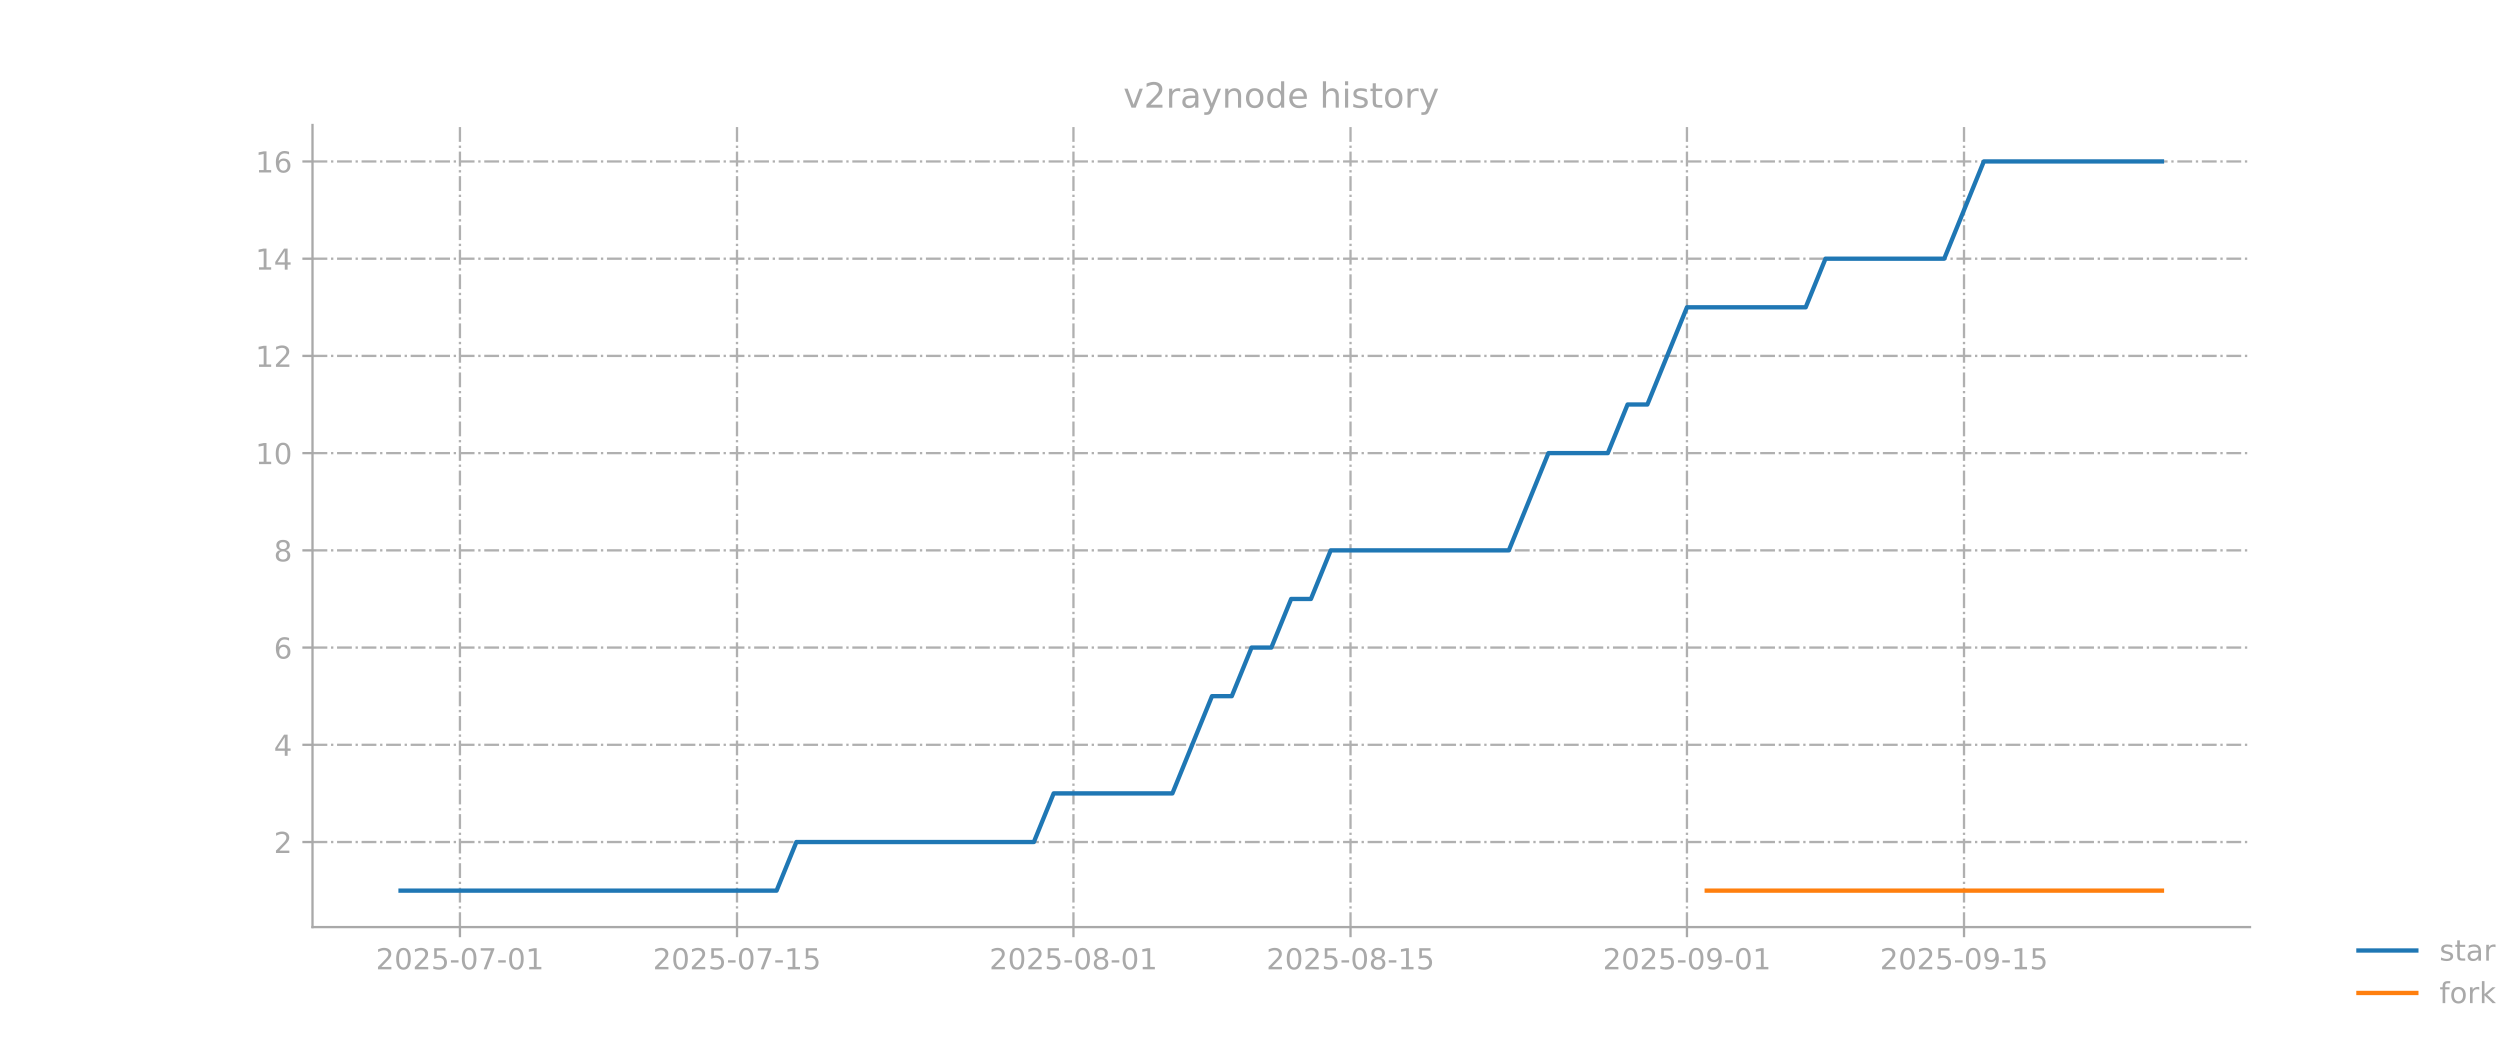
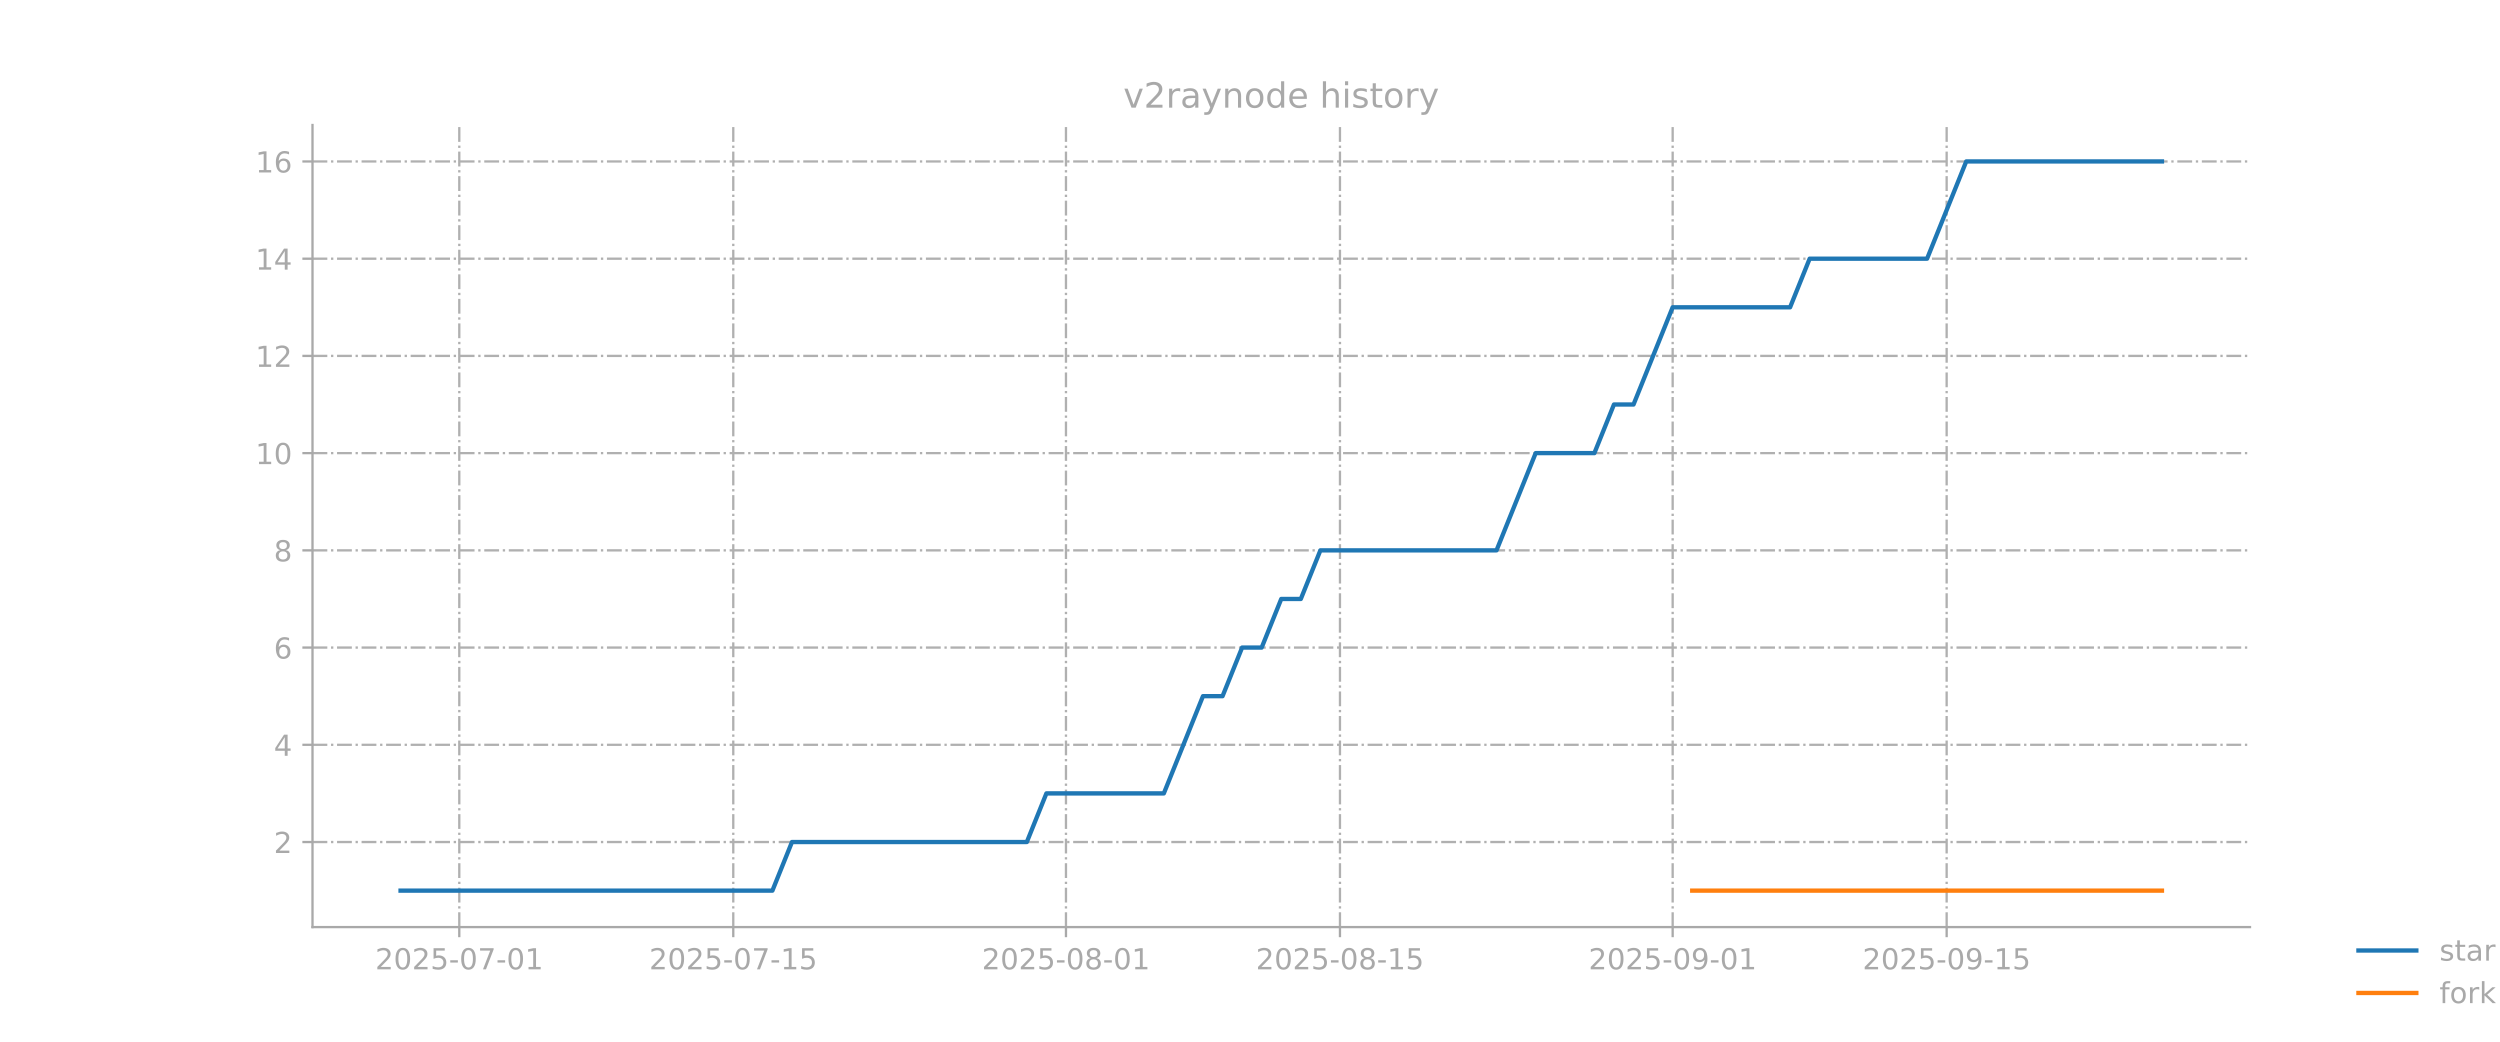
<svg xmlns="http://www.w3.org/2000/svg" xmlns:xlink="http://www.w3.org/1999/xlink" width="864pt" height="360pt" viewBox="0 0 864 360" version="1.1">
  <defs>
    <style type="text/css">*{stroke-linejoin: round; stroke-linecap: butt}</style>
  </defs>
  <g id="figure_1">
    <g id="patch_1">
      <path d="M 0 360  L 864 360  L 864 0  L 0 0  L 0 360  z " style="fill: none; opacity: 0" />
    </g>
    <g id="axes_1">
      <g id="patch_2">
        <path d="M 108 320.4  L 777.6 320.4  L 777.6 43.2  L 108 43.2  L 108 320.4  z " style="fill: none; opacity: 0" />
      </g>
      <g id="matplotlib.axis_1">
        <g id="xtick_1">
          <g id="line2d_1">
-             <path d="M 158.955 320.4  L 158.955 43.2  " clip-path="url(#p80b0e5f5b4)" style="fill: none; stroke-dasharray: 5.12,1.28,0.8,1.28; stroke-dashoffset: 0; stroke: #b0b0b0; stroke-width: 0.8" />
+             <path d="M 158.727 320.4  L 158.727 43.2  " clip-path="url(#p0a3a70941d)" style="fill: none; stroke-dasharray: 5.12,1.28,0.8,1.28; stroke-dashoffset: 0; stroke: #b0b0b0; stroke-width: 0.8" />
          </g>
          <g id="line2d_2">
            <defs>
-               <path id="m2c6ecd6a63" d="M 0 0  L 0 3.5  " style="stroke: #a9a9a9; stroke-width: 0.8" />
+               <path id="me136d4a212" d="M 0 0  L 0 3.5  " style="stroke: #a9a9a9; stroke-width: 0.8" />
            </defs>
            <g>
-               <use xlink:href="#m2c6ecd6a63" x="158.955" y="320.4" style="fill: #a9a9a9; stroke: #a9a9a9; stroke-width: 0.8" />
+               <use xlink:href="#me136d4a212" x="158.727" y="320.4" style="fill: #a9a9a9; stroke: #a9a9a9; stroke-width: 0.8" />
            </g>
          </g>
          <g id="text_1">
-             <g style="fill: #a9a9a9" transform="translate(129.8974 334.9984) scale(0.1 -0.1)">
+             <g style="fill: #a9a9a9" transform="translate(129.6695 334.9984) scale(0.1 -0.1)">
              <defs>
                <path id="DejaVuSans-32" d="M 1228 531  L 3431 531  L 3431 0  L 469 0  L 469 531  Q 828 903 1448 1529  Q 2069 2156 2228 2338  Q 2531 2678 2651 2914  Q 2772 3150 2772 3378  Q 2772 3750 2511 3984  Q 2250 4219 1831 4219  Q 1534 4219 1204 4116  Q 875 4013 500 3803  L 500 4441  Q 881 4594 1212 4672  Q 1544 4750 1819 4750  Q 2544 4750 2975 4387  Q 3406 4025 3406 3419  Q 3406 3131 3298 2873  Q 3191 2616 2906 2266  Q 2828 2175 2409 1742  Q 1991 1309 1228 531  z " transform="scale(0.015625)" />
                <path id="DejaVuSans-30" d="M 2034 4250  Q 1547 4250 1301 3770  Q 1056 3291 1056 2328  Q 1056 1369 1301 889  Q 1547 409 2034 409  Q 2525 409 2770 889  Q 3016 1369 3016 2328  Q 3016 3291 2770 3770  Q 2525 4250 2034 4250  z M 2034 4750  Q 2819 4750 3233 4129  Q 3647 3509 3647 2328  Q 3647 1150 3233 529  Q 2819 -91 2034 -91  Q 1250 -91 836 529  Q 422 1150 422 2328  Q 422 3509 836 4129  Q 1250 4750 2034 4750  z " transform="scale(0.015625)" />
                <path id="DejaVuSans-35" d="M 691 4666  L 3169 4666  L 3169 4134  L 1269 4134  L 1269 2991  Q 1406 3038 1543 3061  Q 1681 3084 1819 3084  Q 2600 3084 3056 2656  Q 3513 2228 3513 1497  Q 3513 744 3044 326  Q 2575 -91 1722 -91  Q 1428 -91 1123 -41  Q 819 9 494 109  L 494 744  Q 775 591 1075 516  Q 1375 441 1709 441  Q 2250 441 2565 725  Q 2881 1009 2881 1497  Q 2881 1984 2565 2268  Q 2250 2553 1709 2553  Q 1456 2553 1204 2497  Q 953 2441 691 2322  L 691 4666  z " transform="scale(0.015625)" />
                <path id="DejaVuSans-2d" d="M 313 2009  L 1997 2009  L 1997 1497  L 313 1497  L 313 2009  z " transform="scale(0.015625)" />
                <path id="DejaVuSans-37" d="M 525 4666  L 3525 4666  L 3525 4397  L 1831 0  L 1172 0  L 2766 4134  L 525 4134  L 525 4666  z " transform="scale(0.015625)" />
                <path id="DejaVuSans-31" d="M 794 531  L 1825 531  L 1825 4091  L 703 3866  L 703 4441  L 1819 4666  L 2450 4666  L 2450 531  L 3481 531  L 3481 0  L 794 0  L 794 531  z " transform="scale(0.015625)" />
              </defs>
              <use xlink:href="#DejaVuSans-32" />
              <use xlink:href="#DejaVuSans-30" transform="translate(63.62305 0)" />
              <use xlink:href="#DejaVuSans-32" transform="translate(127.2461 0)" />
              <use xlink:href="#DejaVuSans-35" transform="translate(190.8691 0)" />
              <use xlink:href="#DejaVuSans-2d" transform="translate(254.4922 0)" />
              <use xlink:href="#DejaVuSans-30" transform="translate(290.5762 0)" />
              <use xlink:href="#DejaVuSans-37" transform="translate(354.1992 0)" />
              <use xlink:href="#DejaVuSans-2d" transform="translate(417.8223 0)" />
              <use xlink:href="#DejaVuSans-30" transform="translate(453.9062 0)" />
              <use xlink:href="#DejaVuSans-31" transform="translate(517.5293 0)" />
            </g>
          </g>
        </g>
        <g id="xtick_2">
          <g id="line2d_3">
-             <path d="M 254.71 320.4  L 254.71 43.2  " clip-path="url(#p80b0e5f5b4)" style="fill: none; stroke-dasharray: 5.12,1.28,0.8,1.28; stroke-dashoffset: 0; stroke: #b0b0b0; stroke-width: 0.8" />
+             <path d="M 253.418 320.4  L 253.418 43.2  " clip-path="url(#p0a3a70941d)" style="fill: none; stroke-dasharray: 5.12,1.28,0.8,1.28; stroke-dashoffset: 0; stroke: #b0b0b0; stroke-width: 0.8" />
          </g>
          <g id="line2d_4">
            <g>
-               <use xlink:href="#m2c6ecd6a63" x="254.71" y="320.4" style="fill: #a9a9a9; stroke: #a9a9a9; stroke-width: 0.8" />
+               <use xlink:href="#me136d4a212" x="253.418" y="320.4" style="fill: #a9a9a9; stroke: #a9a9a9; stroke-width: 0.8" />
            </g>
          </g>
          <g id="text_2">
-             <g style="fill: #a9a9a9" transform="translate(225.6523 334.9984) scale(0.1 -0.1)">
+             <g style="fill: #a9a9a9" transform="translate(224.3604 334.9984) scale(0.1 -0.1)">
              <use xlink:href="#DejaVuSans-32" />
              <use xlink:href="#DejaVuSans-30" transform="translate(63.62305 0)" />
              <use xlink:href="#DejaVuSans-32" transform="translate(127.2461 0)" />
              <use xlink:href="#DejaVuSans-35" transform="translate(190.8691 0)" />
              <use xlink:href="#DejaVuSans-2d" transform="translate(254.4922 0)" />
              <use xlink:href="#DejaVuSans-30" transform="translate(290.5762 0)" />
              <use xlink:href="#DejaVuSans-37" transform="translate(354.1992 0)" />
              <use xlink:href="#DejaVuSans-2d" transform="translate(417.8223 0)" />
              <use xlink:href="#DejaVuSans-31" transform="translate(453.9062 0)" />
              <use xlink:href="#DejaVuSans-35" transform="translate(517.5293 0)" />
            </g>
          </g>
        </g>
        <g id="xtick_3">
          <g id="line2d_5">
-             <path d="M 370.984 320.4  L 370.984 43.2  " clip-path="url(#p80b0e5f5b4)" style="fill: none; stroke-dasharray: 5.12,1.28,0.8,1.28; stroke-dashoffset: 0; stroke: #b0b0b0; stroke-width: 0.8" />
+             <path d="M 368.4 320.4  L 368.4 43.2  " clip-path="url(#p0a3a70941d)" style="fill: none; stroke-dasharray: 5.12,1.28,0.8,1.28; stroke-dashoffset: 0; stroke: #b0b0b0; stroke-width: 0.8" />
          </g>
          <g id="line2d_6">
            <g>
-               <use xlink:href="#m2c6ecd6a63" x="370.984" y="320.4" style="fill: #a9a9a9; stroke: #a9a9a9; stroke-width: 0.8" />
+               <use xlink:href="#me136d4a212" x="368.4" y="320.4" style="fill: #a9a9a9; stroke: #a9a9a9; stroke-width: 0.8" />
            </g>
          </g>
          <g id="text_3">
-             <g style="fill: #a9a9a9" transform="translate(341.926 334.9984) scale(0.1 -0.1)">
+             <g style="fill: #a9a9a9" transform="translate(339.3422 334.9984) scale(0.1 -0.1)">
              <defs>
                <path id="DejaVuSans-38" d="M 2034 2216  Q 1584 2216 1326 1975  Q 1069 1734 1069 1313  Q 1069 891 1326 650  Q 1584 409 2034 409  Q 2484 409 2743 651  Q 3003 894 3003 1313  Q 3003 1734 2745 1975  Q 2488 2216 2034 2216  z M 1403 2484  Q 997 2584 770 2862  Q 544 3141 544 3541  Q 544 4100 942 4425  Q 1341 4750 2034 4750  Q 2731 4750 3128 4425  Q 3525 4100 3525 3541  Q 3525 3141 3298 2862  Q 3072 2584 2669 2484  Q 3125 2378 3379 2068  Q 3634 1759 3634 1313  Q 3634 634 3220 271  Q 2806 -91 2034 -91  Q 1263 -91 848 271  Q 434 634 434 1313  Q 434 1759 690 2068  Q 947 2378 1403 2484  z M 1172 3481  Q 1172 3119 1398 2916  Q 1625 2713 2034 2713  Q 2441 2713 2670 2916  Q 2900 3119 2900 3481  Q 2900 3844 2670 4047  Q 2441 4250 2034 4250  Q 1625 4250 1398 4047  Q 1172 3844 1172 3481  z " transform="scale(0.015625)" />
              </defs>
              <use xlink:href="#DejaVuSans-32" />
              <use xlink:href="#DejaVuSans-30" transform="translate(63.62305 0)" />
              <use xlink:href="#DejaVuSans-32" transform="translate(127.2461 0)" />
              <use xlink:href="#DejaVuSans-35" transform="translate(190.8691 0)" />
              <use xlink:href="#DejaVuSans-2d" transform="translate(254.4922 0)" />
              <use xlink:href="#DejaVuSans-30" transform="translate(290.5762 0)" />
              <use xlink:href="#DejaVuSans-38" transform="translate(354.1992 0)" />
              <use xlink:href="#DejaVuSans-2d" transform="translate(417.8223 0)" />
              <use xlink:href="#DejaVuSans-30" transform="translate(453.9062 0)" />
              <use xlink:href="#DejaVuSans-31" transform="translate(517.5293 0)" />
            </g>
          </g>
        </g>
        <g id="xtick_4">
          <g id="line2d_7">
-             <path d="M 466.739 320.4  L 466.739 43.2  " clip-path="url(#p80b0e5f5b4)" style="fill: none; stroke-dasharray: 5.12,1.28,0.8,1.28; stroke-dashoffset: 0; stroke: #b0b0b0; stroke-width: 0.8" />
+             <path d="M 463.091 320.4  L 463.091 43.2  " clip-path="url(#p0a3a70941d)" style="fill: none; stroke-dasharray: 5.12,1.28,0.8,1.28; stroke-dashoffset: 0; stroke: #b0b0b0; stroke-width: 0.8" />
          </g>
          <g id="line2d_8">
            <g>
-               <use xlink:href="#m2c6ecd6a63" x="466.739" y="320.4" style="fill: #a9a9a9; stroke: #a9a9a9; stroke-width: 0.8" />
+               <use xlink:href="#me136d4a212" x="463.091" y="320.4" style="fill: #a9a9a9; stroke: #a9a9a9; stroke-width: 0.8" />
            </g>
          </g>
          <g id="text_4">
-             <g style="fill: #a9a9a9" transform="translate(437.6809 334.9984) scale(0.1 -0.1)">
+             <g style="fill: #a9a9a9" transform="translate(434.0331 334.9984) scale(0.1 -0.1)">
              <use xlink:href="#DejaVuSans-32" />
              <use xlink:href="#DejaVuSans-30" transform="translate(63.62305 0)" />
              <use xlink:href="#DejaVuSans-32" transform="translate(127.2461 0)" />
              <use xlink:href="#DejaVuSans-35" transform="translate(190.8691 0)" />
              <use xlink:href="#DejaVuSans-2d" transform="translate(254.4922 0)" />
              <use xlink:href="#DejaVuSans-30" transform="translate(290.5762 0)" />
              <use xlink:href="#DejaVuSans-38" transform="translate(354.1992 0)" />
              <use xlink:href="#DejaVuSans-2d" transform="translate(417.8223 0)" />
              <use xlink:href="#DejaVuSans-31" transform="translate(453.9062 0)" />
              <use xlink:href="#DejaVuSans-35" transform="translate(517.5293 0)" />
            </g>
          </g>
        </g>
        <g id="xtick_5">
          <g id="line2d_9">
-             <path d="M 583.012 320.4  L 583.012 43.2  " clip-path="url(#p80b0e5f5b4)" style="fill: none; stroke-dasharray: 5.12,1.28,0.8,1.28; stroke-dashoffset: 0; stroke: #b0b0b0; stroke-width: 0.8" />
+             <path d="M 578.073 320.4  L 578.073 43.2  " clip-path="url(#p0a3a70941d)" style="fill: none; stroke-dasharray: 5.12,1.28,0.8,1.28; stroke-dashoffset: 0; stroke: #b0b0b0; stroke-width: 0.8" />
          </g>
          <g id="line2d_10">
            <g>
-               <use xlink:href="#m2c6ecd6a63" x="583.012" y="320.4" style="fill: #a9a9a9; stroke: #a9a9a9; stroke-width: 0.8" />
+               <use xlink:href="#me136d4a212" x="578.073" y="320.4" style="fill: #a9a9a9; stroke: #a9a9a9; stroke-width: 0.8" />
            </g>
          </g>
          <g id="text_5">
-             <g style="fill: #a9a9a9" transform="translate(553.9546 334.9984) scale(0.1 -0.1)">
+             <g style="fill: #a9a9a9" transform="translate(549.0149 334.9984) scale(0.1 -0.1)">
              <defs>
                <path id="DejaVuSans-39" d="M 703 97  L 703 672  Q 941 559 1184 500  Q 1428 441 1663 441  Q 2288 441 2617 861  Q 2947 1281 2994 2138  Q 2813 1869 2534 1725  Q 2256 1581 1919 1581  Q 1219 1581 811 2004  Q 403 2428 403 3163  Q 403 3881 828 4315  Q 1253 4750 1959 4750  Q 2769 4750 3195 4129  Q 3622 3509 3622 2328  Q 3622 1225 3098 567  Q 2575 -91 1691 -91  Q 1453 -91 1209 -44  Q 966 3 703 97  z M 1959 2075  Q 2384 2075 2632 2365  Q 2881 2656 2881 3163  Q 2881 3666 2632 3958  Q 2384 4250 1959 4250  Q 1534 4250 1286 3958  Q 1038 3666 1038 3163  Q 1038 2656 1286 2365  Q 1534 2075 1959 2075  z " transform="scale(0.015625)" />
              </defs>
              <use xlink:href="#DejaVuSans-32" />
              <use xlink:href="#DejaVuSans-30" transform="translate(63.62305 0)" />
              <use xlink:href="#DejaVuSans-32" transform="translate(127.2461 0)" />
              <use xlink:href="#DejaVuSans-35" transform="translate(190.8691 0)" />
              <use xlink:href="#DejaVuSans-2d" transform="translate(254.4922 0)" />
              <use xlink:href="#DejaVuSans-30" transform="translate(290.5762 0)" />
              <use xlink:href="#DejaVuSans-39" transform="translate(354.1992 0)" />
              <use xlink:href="#DejaVuSans-2d" transform="translate(417.8223 0)" />
              <use xlink:href="#DejaVuSans-30" transform="translate(453.9062 0)" />
              <use xlink:href="#DejaVuSans-31" transform="translate(517.5293 0)" />
            </g>
          </g>
        </g>
        <g id="xtick_6">
          <g id="line2d_11">
-             <path d="M 678.767 320.4  L 678.767 43.2  " clip-path="url(#p80b0e5f5b4)" style="fill: none; stroke-dasharray: 5.12,1.28,0.8,1.28; stroke-dashoffset: 0; stroke: #b0b0b0; stroke-width: 0.8" />
+             <path d="M 672.764 320.4  L 672.764 43.2  " clip-path="url(#p0a3a70941d)" style="fill: none; stroke-dasharray: 5.12,1.28,0.8,1.28; stroke-dashoffset: 0; stroke: #b0b0b0; stroke-width: 0.8" />
          </g>
          <g id="line2d_12">
            <g>
-               <use xlink:href="#m2c6ecd6a63" x="678.767" y="320.4" style="fill: #a9a9a9; stroke: #a9a9a9; stroke-width: 0.8" />
+               <use xlink:href="#me136d4a212" x="672.764" y="320.4" style="fill: #a9a9a9; stroke: #a9a9a9; stroke-width: 0.8" />
            </g>
          </g>
          <g id="text_6">
-             <g style="fill: #a9a9a9" transform="translate(649.7095 334.9984) scale(0.1 -0.1)">
+             <g style="fill: #a9a9a9" transform="translate(643.7058 334.9984) scale(0.1 -0.1)">
              <use xlink:href="#DejaVuSans-32" />
              <use xlink:href="#DejaVuSans-30" transform="translate(63.62305 0)" />
              <use xlink:href="#DejaVuSans-32" transform="translate(127.2461 0)" />
              <use xlink:href="#DejaVuSans-35" transform="translate(190.8691 0)" />
              <use xlink:href="#DejaVuSans-2d" transform="translate(254.4922 0)" />
              <use xlink:href="#DejaVuSans-30" transform="translate(290.5762 0)" />
              <use xlink:href="#DejaVuSans-39" transform="translate(354.1992 0)" />
              <use xlink:href="#DejaVuSans-2d" transform="translate(417.8223 0)" />
              <use xlink:href="#DejaVuSans-31" transform="translate(453.9062 0)" />
              <use xlink:href="#DejaVuSans-35" transform="translate(517.5293 0)" />
            </g>
          </g>
        </g>
      </g>
      <g id="matplotlib.axis_2">
        <g id="ytick_1">
          <g id="line2d_13">
-             <path d="M 108 291  L 777.6 291  " clip-path="url(#p80b0e5f5b4)" style="fill: none; stroke-dasharray: 5.12,1.28,0.8,1.28; stroke-dashoffset: 0; stroke: #b0b0b0; stroke-width: 0.8" />
+             <path d="M 108 291  L 777.6 291  " clip-path="url(#p0a3a70941d)" style="fill: none; stroke-dasharray: 5.12,1.28,0.8,1.28; stroke-dashoffset: 0; stroke: #b0b0b0; stroke-width: 0.8" />
          </g>
          <g id="line2d_14">
            <defs>
-               <path id="m4f3ca8674f" d="M 0 0  L -3.5 0  " style="stroke: #a9a9a9; stroke-width: 0.8" />
+               <path id="m44b711f909" d="M 0 0  L -3.5 0  " style="stroke: #a9a9a9; stroke-width: 0.8" />
            </defs>
            <g>
-               <use xlink:href="#m4f3ca8674f" x="108" y="291" style="fill: #a9a9a9; stroke: #a9a9a9; stroke-width: 0.8" />
+               <use xlink:href="#m44b711f909" x="108" y="291" style="fill: #a9a9a9; stroke: #a9a9a9; stroke-width: 0.8" />
            </g>
          </g>
          <g id="text_7">
            <g style="fill: #a9a9a9" transform="translate(94.6375 294.7992) scale(0.1 -0.1)">
              <use xlink:href="#DejaVuSans-32" />
            </g>
          </g>
        </g>
        <g id="ytick_2">
          <g id="line2d_15">
-             <path d="M 108 257.4  L 777.6 257.4  " clip-path="url(#p80b0e5f5b4)" style="fill: none; stroke-dasharray: 5.12,1.28,0.8,1.28; stroke-dashoffset: 0; stroke: #b0b0b0; stroke-width: 0.8" />
+             <path d="M 108 257.4  L 777.6 257.4  " clip-path="url(#p0a3a70941d)" style="fill: none; stroke-dasharray: 5.12,1.28,0.8,1.28; stroke-dashoffset: 0; stroke: #b0b0b0; stroke-width: 0.8" />
          </g>
          <g id="line2d_16">
            <g>
-               <use xlink:href="#m4f3ca8674f" x="108" y="257.4" style="fill: #a9a9a9; stroke: #a9a9a9; stroke-width: 0.8" />
+               <use xlink:href="#m44b711f909" x="108" y="257.4" style="fill: #a9a9a9; stroke: #a9a9a9; stroke-width: 0.8" />
            </g>
          </g>
          <g id="text_8">
            <g style="fill: #a9a9a9" transform="translate(94.6375 261.1992) scale(0.1 -0.1)">
              <defs>
                <path id="DejaVuSans-34" d="M 2419 4116  L 825 1625  L 2419 1625  L 2419 4116  z M 2253 4666  L 3047 4666  L 3047 1625  L 3713 1625  L 3713 1100  L 3047 1100  L 3047 0  L 2419 0  L 2419 1100  L 313 1100  L 313 1709  L 2253 4666  z " transform="scale(0.015625)" />
              </defs>
              <use xlink:href="#DejaVuSans-34" />
            </g>
          </g>
        </g>
        <g id="ytick_3">
          <g id="line2d_17">
-             <path d="M 108 223.8  L 777.6 223.8  " clip-path="url(#p80b0e5f5b4)" style="fill: none; stroke-dasharray: 5.12,1.28,0.8,1.28; stroke-dashoffset: 0; stroke: #b0b0b0; stroke-width: 0.8" />
+             <path d="M 108 223.8  L 777.6 223.8  " clip-path="url(#p0a3a70941d)" style="fill: none; stroke-dasharray: 5.12,1.28,0.8,1.28; stroke-dashoffset: 0; stroke: #b0b0b0; stroke-width: 0.8" />
          </g>
          <g id="line2d_18">
            <g>
-               <use xlink:href="#m4f3ca8674f" x="108" y="223.8" style="fill: #a9a9a9; stroke: #a9a9a9; stroke-width: 0.8" />
+               <use xlink:href="#m44b711f909" x="108" y="223.8" style="fill: #a9a9a9; stroke: #a9a9a9; stroke-width: 0.8" />
            </g>
          </g>
          <g id="text_9">
            <g style="fill: #a9a9a9" transform="translate(94.6375 227.5992) scale(0.1 -0.1)">
              <defs>
                <path id="DejaVuSans-36" d="M 2113 2584  Q 1688 2584 1439 2293  Q 1191 2003 1191 1497  Q 1191 994 1439 701  Q 1688 409 2113 409  Q 2538 409 2786 701  Q 3034 994 3034 1497  Q 3034 2003 2786 2293  Q 2538 2584 2113 2584  z M 3366 4563  L 3366 3988  Q 3128 4100 2886 4159  Q 2644 4219 2406 4219  Q 1781 4219 1451 3797  Q 1122 3375 1075 2522  Q 1259 2794 1537 2939  Q 1816 3084 2150 3084  Q 2853 3084 3261 2657  Q 3669 2231 3669 1497  Q 3669 778 3244 343  Q 2819 -91 2113 -91  Q 1303 -91 875 529  Q 447 1150 447 2328  Q 447 3434 972 4092  Q 1497 4750 2381 4750  Q 2619 4750 2861 4703  Q 3103 4656 3366 4563  z " transform="scale(0.015625)" />
              </defs>
              <use xlink:href="#DejaVuSans-36" />
            </g>
          </g>
        </g>
        <g id="ytick_4">
          <g id="line2d_19">
-             <path d="M 108 190.2  L 777.6 190.2  " clip-path="url(#p80b0e5f5b4)" style="fill: none; stroke-dasharray: 5.12,1.28,0.8,1.28; stroke-dashoffset: 0; stroke: #b0b0b0; stroke-width: 0.8" />
+             <path d="M 108 190.2  L 777.6 190.2  " clip-path="url(#p0a3a70941d)" style="fill: none; stroke-dasharray: 5.12,1.28,0.8,1.28; stroke-dashoffset: 0; stroke: #b0b0b0; stroke-width: 0.8" />
          </g>
          <g id="line2d_20">
            <g>
-               <use xlink:href="#m4f3ca8674f" x="108" y="190.2" style="fill: #a9a9a9; stroke: #a9a9a9; stroke-width: 0.8" />
+               <use xlink:href="#m44b711f909" x="108" y="190.2" style="fill: #a9a9a9; stroke: #a9a9a9; stroke-width: 0.8" />
            </g>
          </g>
          <g id="text_10">
            <g style="fill: #a9a9a9" transform="translate(94.6375 193.9992) scale(0.1 -0.1)">
              <use xlink:href="#DejaVuSans-38" />
            </g>
          </g>
        </g>
        <g id="ytick_5">
          <g id="line2d_21">
-             <path d="M 108 156.6  L 777.6 156.6  " clip-path="url(#p80b0e5f5b4)" style="fill: none; stroke-dasharray: 5.12,1.28,0.8,1.28; stroke-dashoffset: 0; stroke: #b0b0b0; stroke-width: 0.8" />
+             <path d="M 108 156.6  L 777.6 156.6  " clip-path="url(#p0a3a70941d)" style="fill: none; stroke-dasharray: 5.12,1.28,0.8,1.28; stroke-dashoffset: 0; stroke: #b0b0b0; stroke-width: 0.8" />
          </g>
          <g id="line2d_22">
            <g>
-               <use xlink:href="#m4f3ca8674f" x="108" y="156.6" style="fill: #a9a9a9; stroke: #a9a9a9; stroke-width: 0.8" />
+               <use xlink:href="#m44b711f909" x="108" y="156.6" style="fill: #a9a9a9; stroke: #a9a9a9; stroke-width: 0.8" />
            </g>
          </g>
          <g id="text_11">
            <g style="fill: #a9a9a9" transform="translate(88.275 160.3992) scale(0.1 -0.1)">
              <use xlink:href="#DejaVuSans-31" />
              <use xlink:href="#DejaVuSans-30" transform="translate(63.62305 0)" />
            </g>
          </g>
        </g>
        <g id="ytick_6">
          <g id="line2d_23">
-             <path d="M 108 123  L 777.6 123  " clip-path="url(#p80b0e5f5b4)" style="fill: none; stroke-dasharray: 5.12,1.28,0.8,1.28; stroke-dashoffset: 0; stroke: #b0b0b0; stroke-width: 0.8" />
+             <path d="M 108 123  L 777.6 123  " clip-path="url(#p0a3a70941d)" style="fill: none; stroke-dasharray: 5.12,1.28,0.8,1.28; stroke-dashoffset: 0; stroke: #b0b0b0; stroke-width: 0.8" />
          </g>
          <g id="line2d_24">
            <g>
-               <use xlink:href="#m4f3ca8674f" x="108" y="123" style="fill: #a9a9a9; stroke: #a9a9a9; stroke-width: 0.8" />
+               <use xlink:href="#m44b711f909" x="108" y="123" style="fill: #a9a9a9; stroke: #a9a9a9; stroke-width: 0.8" />
            </g>
          </g>
          <g id="text_12">
            <g style="fill: #a9a9a9" transform="translate(88.275 126.7992) scale(0.1 -0.1)">
              <use xlink:href="#DejaVuSans-31" />
              <use xlink:href="#DejaVuSans-32" transform="translate(63.62305 0)" />
            </g>
          </g>
        </g>
        <g id="ytick_7">
          <g id="line2d_25">
-             <path d="M 108 89.4  L 777.6 89.4  " clip-path="url(#p80b0e5f5b4)" style="fill: none; stroke-dasharray: 5.12,1.28,0.8,1.28; stroke-dashoffset: 0; stroke: #b0b0b0; stroke-width: 0.8" />
+             <path d="M 108 89.4  L 777.6 89.4  " clip-path="url(#p0a3a70941d)" style="fill: none; stroke-dasharray: 5.12,1.28,0.8,1.28; stroke-dashoffset: 0; stroke: #b0b0b0; stroke-width: 0.8" />
          </g>
          <g id="line2d_26">
            <g>
-               <use xlink:href="#m4f3ca8674f" x="108" y="89.4" style="fill: #a9a9a9; stroke: #a9a9a9; stroke-width: 0.8" />
+               <use xlink:href="#m44b711f909" x="108" y="89.4" style="fill: #a9a9a9; stroke: #a9a9a9; stroke-width: 0.8" />
            </g>
          </g>
          <g id="text_13">
            <g style="fill: #a9a9a9" transform="translate(88.275 93.19922) scale(0.1 -0.1)">
              <use xlink:href="#DejaVuSans-31" />
              <use xlink:href="#DejaVuSans-34" transform="translate(63.62305 0)" />
            </g>
          </g>
        </g>
        <g id="ytick_8">
          <g id="line2d_27">
-             <path d="M 108 55.8  L 777.6 55.8  " clip-path="url(#p80b0e5f5b4)" style="fill: none; stroke-dasharray: 5.12,1.28,0.8,1.28; stroke-dashoffset: 0; stroke: #b0b0b0; stroke-width: 0.8" />
+             <path d="M 108 55.8  L 777.6 55.8  " clip-path="url(#p0a3a70941d)" style="fill: none; stroke-dasharray: 5.12,1.28,0.8,1.28; stroke-dashoffset: 0; stroke: #b0b0b0; stroke-width: 0.8" />
          </g>
          <g id="line2d_28">
            <g>
-               <use xlink:href="#m4f3ca8674f" x="108" y="55.8" style="fill: #a9a9a9; stroke: #a9a9a9; stroke-width: 0.8" />
+               <use xlink:href="#m44b711f909" x="108" y="55.8" style="fill: #a9a9a9; stroke: #a9a9a9; stroke-width: 0.8" />
            </g>
          </g>
          <g id="text_14">
            <g style="fill: #a9a9a9" transform="translate(88.275 59.59922) scale(0.1 -0.1)">
              <use xlink:href="#DejaVuSans-31" />
              <use xlink:href="#DejaVuSans-36" transform="translate(63.62305 0)" />
            </g>
          </g>
        </g>
      </g>
      <g id="line2d_29">
-         <path d="M 138.436 307.8  L 145.276 307.8  L 152.116 307.8  L 158.955 307.8  L 165.795 307.8  L 172.635 307.8  L 179.474 307.8  L 186.314 307.8  L 193.153 307.8  L 199.993 307.8  L 206.833 307.8  L 213.672 307.8  L 220.512 307.8  L 227.352 307.8  L 234.191 307.8  L 241.031 307.8  L 247.87 307.8  L 254.71 307.8  L 261.55 307.8  L 268.389 307.8  L 275.229 291  L 282.069 291  L 288.908 291  L 295.748 291  L 302.588 291  L 309.427 291  L 316.267 291  L 323.106 291  L 329.946 291  L 336.786 291  L 343.625 291  L 350.465 291  L 357.305 291  L 364.144 274.2  L 370.984 274.2  L 377.823 274.2  L 384.663 274.2  L 391.503 274.2  L 398.342 274.2  L 405.182 274.2  L 412.022 257.4  L 418.861 240.6  L 425.701 240.6  L 432.541 223.8  L 439.38 223.8  L 446.22 207  L 453.059 207  L 459.899 190.2  L 466.739 190.2  L 473.578 190.2  L 480.418 190.2  L 487.258 190.2  L 494.097 190.2  L 500.937 190.2  L 507.777 190.2  L 514.616 190.2  L 521.456 190.2  L 528.295 173.4  L 535.135 156.6  L 541.975 156.6  L 548.814 156.6  L 555.654 156.6  L 562.494 139.8  L 569.333 139.8  L 576.173 123  L 583.012 106.2  L 589.852 106.2  L 596.692 106.2  L 603.531 106.2  L 610.371 106.2  L 617.211 106.2  L 624.05 106.2  L 630.89 89.4  L 637.73 89.4  L 644.569 89.4  L 651.409 89.4  L 658.248 89.4  L 665.088 89.4  L 671.928 89.4  L 678.767 72.6  L 685.607 55.8  L 692.447 55.8  L 699.286 55.8  L 706.126 55.8  L 712.965 55.8  L 719.805 55.8  L 726.645 55.8  L 733.484 55.8  L 740.324 55.8  L 747.164 55.8  " clip-path="url(#p80b0e5f5b4)" style="fill: none; stroke: #1f77b4; stroke-width: 1.5; stroke-linecap: square" />
+         <path d="M 138.436 307.8  L 145.2 307.8  L 151.964 307.8  L 158.727 307.8  L 165.491 307.8  L 172.255 307.8  L 179.018 307.8  L 185.782 307.8  L 192.545 307.8  L 199.309 307.8  L 206.073 307.8  L 212.836 307.8  L 219.6 307.8  L 226.364 307.8  L 233.127 307.8  L 239.891 307.8  L 246.655 307.8  L 253.418 307.8  L 260.182 307.8  L 266.945 307.8  L 273.709 291  L 280.473 291  L 287.236 291  L 294 291  L 300.764 291  L 307.527 291  L 314.291 291  L 321.055 291  L 327.818 291  L 334.582 291  L 341.345 291  L 348.109 291  L 354.873 291  L 361.636 274.2  L 368.4 274.2  L 375.164 274.2  L 381.927 274.2  L 388.691 274.2  L 395.455 274.2  L 402.218 274.2  L 408.982 257.4  L 415.745 240.6  L 422.509 240.6  L 429.273 223.8  L 436.036 223.8  L 442.8 207  L 449.564 207  L 456.327 190.2  L 463.091 190.2  L 469.855 190.2  L 476.618 190.2  L 483.382 190.2  L 490.145 190.2  L 496.909 190.2  L 503.673 190.2  L 510.436 190.2  L 517.2 190.2  L 523.964 173.4  L 530.727 156.6  L 537.491 156.6  L 544.255 156.6  L 551.018 156.6  L 557.782 139.8  L 564.545 139.8  L 571.309 123  L 578.073 106.2  L 584.836 106.2  L 591.6 106.2  L 598.364 106.2  L 605.127 106.2  L 611.891 106.2  L 618.655 106.2  L 625.418 89.4  L 632.182 89.4  L 638.945 89.4  L 645.709 89.4  L 652.473 89.4  L 659.236 89.4  L 666 89.4  L 672.764 72.6  L 679.527 55.8  L 686.291 55.8  L 693.055 55.8  L 699.818 55.8  L 706.582 55.8  L 713.345 55.8  L 720.109 55.8  L 726.873 55.8  L 733.636 55.8  L 740.4 55.8  L 747.164 55.8  " clip-path="url(#p0a3a70941d)" style="fill: none; stroke: #1f77b4; stroke-width: 1.5; stroke-linecap: square" />
      </g>
      <g id="line2d_30">
-         <path d="M 589.852 307.8  L 596.692 307.8  L 603.531 307.8  L 610.371 307.8  L 617.211 307.8  L 624.05 307.8  L 630.89 307.8  L 637.73 307.8  L 644.569 307.8  L 651.409 307.8  L 658.248 307.8  L 665.088 307.8  L 671.928 307.8  L 678.767 307.8  L 685.607 307.8  L 692.447 307.8  L 699.286 307.8  L 706.126 307.8  L 712.965 307.8  L 719.805 307.8  L 726.645 307.8  L 733.484 307.8  L 740.324 307.8  L 747.164 307.8  " clip-path="url(#p80b0e5f5b4)" style="fill: none; stroke: #ff7f0e; stroke-width: 1.5; stroke-linecap: square" />
+         <path d="M 584.836 307.8  L 591.6 307.8  L 598.364 307.8  L 605.127 307.8  L 611.891 307.8  L 618.655 307.8  L 625.418 307.8  L 632.182 307.8  L 638.945 307.8  L 645.709 307.8  L 652.473 307.8  L 659.236 307.8  L 666 307.8  L 672.764 307.8  L 679.527 307.8  L 686.291 307.8  L 693.055 307.8  L 699.818 307.8  L 706.582 307.8  L 713.345 307.8  L 720.109 307.8  L 726.873 307.8  L 733.636 307.8  L 740.4 307.8  L 747.164 307.8  " clip-path="url(#p0a3a70941d)" style="fill: none; stroke: #ff7f0e; stroke-width: 1.5; stroke-linecap: square" />
      </g>
      <g id="patch_3">
        <path d="M 108 320.4  L 108 43.2  " style="fill: none; stroke: #a9a9a9; stroke-width: 0.8; stroke-linejoin: miter; stroke-linecap: square" />
      </g>
      <g id="patch_4">
        <path d="M 777.6 320.4  L 777.6 43.2  " style="fill: none" />
      </g>
      <g id="patch_5">
        <path d="M 108 320.4  L 777.6 320.4  " style="fill: none; stroke: #a9a9a9; stroke-width: 0.8; stroke-linejoin: miter; stroke-linecap: square" />
      </g>
      <g id="patch_6">
        <path d="M 108 43.2  L 777.6 43.2  " style="fill: none" />
      </g>
      <g id="text_15">
        <g style="fill: #a9a9a9" transform="translate(388.2188 37.2) scale(0.12 -0.12)">
          <defs>
            <path id="DejaVuSans-76" d="M 191 3500  L 800 3500  L 1894 563  L 2988 3500  L 3597 3500  L 2284 0  L 1503 0  L 191 3500  z " transform="scale(0.015625)" />
            <path id="DejaVuSans-72" d="M 2631 2963  Q 2534 3019 2420 3045  Q 2306 3072 2169 3072  Q 1681 3072 1420 2755  Q 1159 2438 1159 1844  L 1159 0  L 581 0  L 581 3500  L 1159 3500  L 1159 2956  Q 1341 3275 1631 3429  Q 1922 3584 2338 3584  Q 2397 3584 2469 3576  Q 2541 3569 2628 3553  L 2631 2963  z " transform="scale(0.015625)" />
            <path id="DejaVuSans-61" d="M 2194 1759  Q 1497 1759 1228 1600  Q 959 1441 959 1056  Q 959 750 1161 570  Q 1363 391 1709 391  Q 2188 391 2477 730  Q 2766 1069 2766 1631  L 2766 1759  L 2194 1759  z M 3341 1997  L 3341 0  L 2766 0  L 2766 531  Q 2569 213 2275 61  Q 1981 -91 1556 -91  Q 1019 -91 701 211  Q 384 513 384 1019  Q 384 1609 779 1909  Q 1175 2209 1959 2209  L 2766 2209  L 2766 2266  Q 2766 2663 2505 2880  Q 2244 3097 1772 3097  Q 1472 3097 1187 3025  Q 903 2953 641 2809  L 641 3341  Q 956 3463 1253 3523  Q 1550 3584 1831 3584  Q 2591 3584 2966 3190  Q 3341 2797 3341 1997  z " transform="scale(0.015625)" />
            <path id="DejaVuSans-79" d="M 2059 -325  Q 1816 -950 1584 -1140  Q 1353 -1331 966 -1331  L 506 -1331  L 506 -850  L 844 -850  Q 1081 -850 1212 -737  Q 1344 -625 1503 -206  L 1606 56  L 191 3500  L 800 3500  L 1894 763  L 2988 3500  L 3597 3500  L 2059 -325  z " transform="scale(0.015625)" />
            <path id="DejaVuSans-6e" d="M 3513 2113  L 3513 0  L 2938 0  L 2938 2094  Q 2938 2591 2744 2837  Q 2550 3084 2163 3084  Q 1697 3084 1428 2787  Q 1159 2491 1159 1978  L 1159 0  L 581 0  L 581 3500  L 1159 3500  L 1159 2956  Q 1366 3272 1645 3428  Q 1925 3584 2291 3584  Q 2894 3584 3203 3211  Q 3513 2838 3513 2113  z " transform="scale(0.015625)" />
            <path id="DejaVuSans-6f" d="M 1959 3097  Q 1497 3097 1228 2736  Q 959 2375 959 1747  Q 959 1119 1226 758  Q 1494 397 1959 397  Q 2419 397 2687 759  Q 2956 1122 2956 1747  Q 2956 2369 2687 2733  Q 2419 3097 1959 3097  z M 1959 3584  Q 2709 3584 3137 3096  Q 3566 2609 3566 1747  Q 3566 888 3137 398  Q 2709 -91 1959 -91  Q 1206 -91 779 398  Q 353 888 353 1747  Q 353 2609 779 3096  Q 1206 3584 1959 3584  z " transform="scale(0.015625)" />
            <path id="DejaVuSans-64" d="M 2906 2969  L 2906 4863  L 3481 4863  L 3481 0  L 2906 0  L 2906 525  Q 2725 213 2448 61  Q 2172 -91 1784 -91  Q 1150 -91 751 415  Q 353 922 353 1747  Q 353 2572 751 3078  Q 1150 3584 1784 3584  Q 2172 3584 2448 3432  Q 2725 3281 2906 2969  z M 947 1747  Q 947 1113 1208 752  Q 1469 391 1925 391  Q 2381 391 2643 752  Q 2906 1113 2906 1747  Q 2906 2381 2643 2742  Q 2381 3103 1925 3103  Q 1469 3103 1208 2742  Q 947 2381 947 1747  z " transform="scale(0.015625)" />
            <path id="DejaVuSans-65" d="M 3597 1894  L 3597 1613  L 953 1613  Q 991 1019 1311 708  Q 1631 397 2203 397  Q 2534 397 2845 478  Q 3156 559 3463 722  L 3463 178  Q 3153 47 2828 -22  Q 2503 -91 2169 -91  Q 1331 -91 842 396  Q 353 884 353 1716  Q 353 2575 817 3079  Q 1281 3584 2069 3584  Q 2775 3584 3186 3129  Q 3597 2675 3597 1894  z M 3022 2063  Q 3016 2534 2758 2815  Q 2500 3097 2075 3097  Q 1594 3097 1305 2825  Q 1016 2553 972 2059  L 3022 2063  z " transform="scale(0.015625)" />
            <path id="DejaVuSans-20" transform="scale(0.015625)" />
            <path id="DejaVuSans-68" d="M 3513 2113  L 3513 0  L 2938 0  L 2938 2094  Q 2938 2591 2744 2837  Q 2550 3084 2163 3084  Q 1697 3084 1428 2787  Q 1159 2491 1159 1978  L 1159 0  L 581 0  L 581 4863  L 1159 4863  L 1159 2956  Q 1366 3272 1645 3428  Q 1925 3584 2291 3584  Q 2894 3584 3203 3211  Q 3513 2838 3513 2113  z " transform="scale(0.015625)" />
            <path id="DejaVuSans-69" d="M 603 3500  L 1178 3500  L 1178 0  L 603 0  L 603 3500  z M 603 4863  L 1178 4863  L 1178 4134  L 603 4134  L 603 4863  z " transform="scale(0.015625)" />
            <path id="DejaVuSans-73" d="M 2834 3397  L 2834 2853  Q 2591 2978 2328 3040  Q 2066 3103 1784 3103  Q 1356 3103 1142 2972  Q 928 2841 928 2578  Q 928 2378 1081 2264  Q 1234 2150 1697 2047  L 1894 2003  Q 2506 1872 2764 1633  Q 3022 1394 3022 966  Q 3022 478 2636 193  Q 2250 -91 1575 -91  Q 1294 -91 989 -36  Q 684 19 347 128  L 347 722  Q 666 556 975 473  Q 1284 391 1588 391  Q 1994 391 2212 530  Q 2431 669 2431 922  Q 2431 1156 2273 1281  Q 2116 1406 1581 1522  L 1381 1569  Q 847 1681 609 1914  Q 372 2147 372 2553  Q 372 3047 722 3315  Q 1072 3584 1716 3584  Q 2034 3584 2315 3537  Q 2597 3491 2834 3397  z " transform="scale(0.015625)" />
            <path id="DejaVuSans-74" d="M 1172 4494  L 1172 3500  L 2356 3500  L 2356 3053  L 1172 3053  L 1172 1153  Q 1172 725 1289 603  Q 1406 481 1766 481  L 2356 481  L 2356 0  L 1766 0  Q 1100 0 847 248  Q 594 497 594 1153  L 594 3053  L 172 3053  L 172 3500  L 594 3500  L 594 4494  L 1172 4494  z " transform="scale(0.015625)" />
          </defs>
          <use xlink:href="#DejaVuSans-76" />
          <use xlink:href="#DejaVuSans-32" transform="translate(59.17969 0)" />
          <use xlink:href="#DejaVuSans-72" transform="translate(122.8027 0)" />
          <use xlink:href="#DejaVuSans-61" transform="translate(163.916 0)" />
          <use xlink:href="#DejaVuSans-79" transform="translate(225.1953 0)" />
          <use xlink:href="#DejaVuSans-6e" transform="translate(284.375 0)" />
          <use xlink:href="#DejaVuSans-6f" transform="translate(347.7539 0)" />
          <use xlink:href="#DejaVuSans-64" transform="translate(408.9355 0)" />
          <use xlink:href="#DejaVuSans-65" transform="translate(472.4121 0)" />
          <use xlink:href="#DejaVuSans-20" transform="translate(533.9355 0)" />
          <use xlink:href="#DejaVuSans-68" transform="translate(565.7227 0)" />
          <use xlink:href="#DejaVuSans-69" transform="translate(629.1016 0)" />
          <use xlink:href="#DejaVuSans-73" transform="translate(656.8848 0)" />
          <use xlink:href="#DejaVuSans-74" transform="translate(708.9844 0)" />
          <use xlink:href="#DejaVuSans-6f" transform="translate(748.1934 0)" />
          <use xlink:href="#DejaVuSans-72" transform="translate(809.375 0)" />
          <use xlink:href="#DejaVuSans-79" transform="translate(850.4883 0)" />
        </g>
      </g>
      <g id="legend_1">
        <g id="line2d_31">
          <path d="M 815.08 328.498  L 825.08 328.498  L 835.08 328.498  " style="fill: none; stroke: #1f77b4; stroke-width: 1.5; stroke-linecap: square" />
        </g>
        <g id="text_16">
          <g style="fill: #a9a9a9" transform="translate(843.08 331.9984) scale(0.1 -0.1)">
            <use xlink:href="#DejaVuSans-73" />
            <use xlink:href="#DejaVuSans-74" transform="translate(52.09961 0)" />
            <use xlink:href="#DejaVuSans-61" transform="translate(91.30859 0)" />
            <use xlink:href="#DejaVuSans-72" transform="translate(152.5879 0)" />
          </g>
        </g>
        <g id="line2d_32">
          <path d="M 815.08 343.177  L 825.08 343.177  L 835.08 343.177  " style="fill: none; stroke: #ff7f0e; stroke-width: 1.5; stroke-linecap: square" />
        </g>
        <g id="text_17">
          <g style="fill: #a9a9a9" transform="translate(843.08 346.6766) scale(0.1 -0.1)">
            <defs>
              <path id="DejaVuSans-66" d="M 2375 4863  L 2375 4384  L 1825 4384  Q 1516 4384 1395 4259  Q 1275 4134 1275 3809  L 1275 3500  L 2222 3500  L 2222 3053  L 1275 3053  L 1275 0  L 697 0  L 697 3053  L 147 3053  L 147 3500  L 697 3500  L 697 3744  Q 697 4328 969 4595  Q 1241 4863 1831 4863  L 2375 4863  z " transform="scale(0.015625)" />
              <path id="DejaVuSans-6b" d="M 581 4863  L 1159 4863  L 1159 1991  L 2875 3500  L 3609 3500  L 1753 1863  L 3688 0  L 2938 0  L 1159 1709  L 1159 0  L 581 0  L 581 4863  z " transform="scale(0.015625)" />
            </defs>
            <use xlink:href="#DejaVuSans-66" />
            <use xlink:href="#DejaVuSans-6f" transform="translate(35.20508 0)" />
            <use xlink:href="#DejaVuSans-72" transform="translate(96.38672 0)" />
            <use xlink:href="#DejaVuSans-6b" transform="translate(137.5 0)" />
          </g>
        </g>
      </g>
    </g>
  </g>
  <defs>
-     <clipPath id="p80b0e5f5b4">
+     <clipPath id="p0a3a70941d">
      <rect x="108" y="43.2" width="669.6" height="277.2" />
    </clipPath>
  </defs>
</svg>
